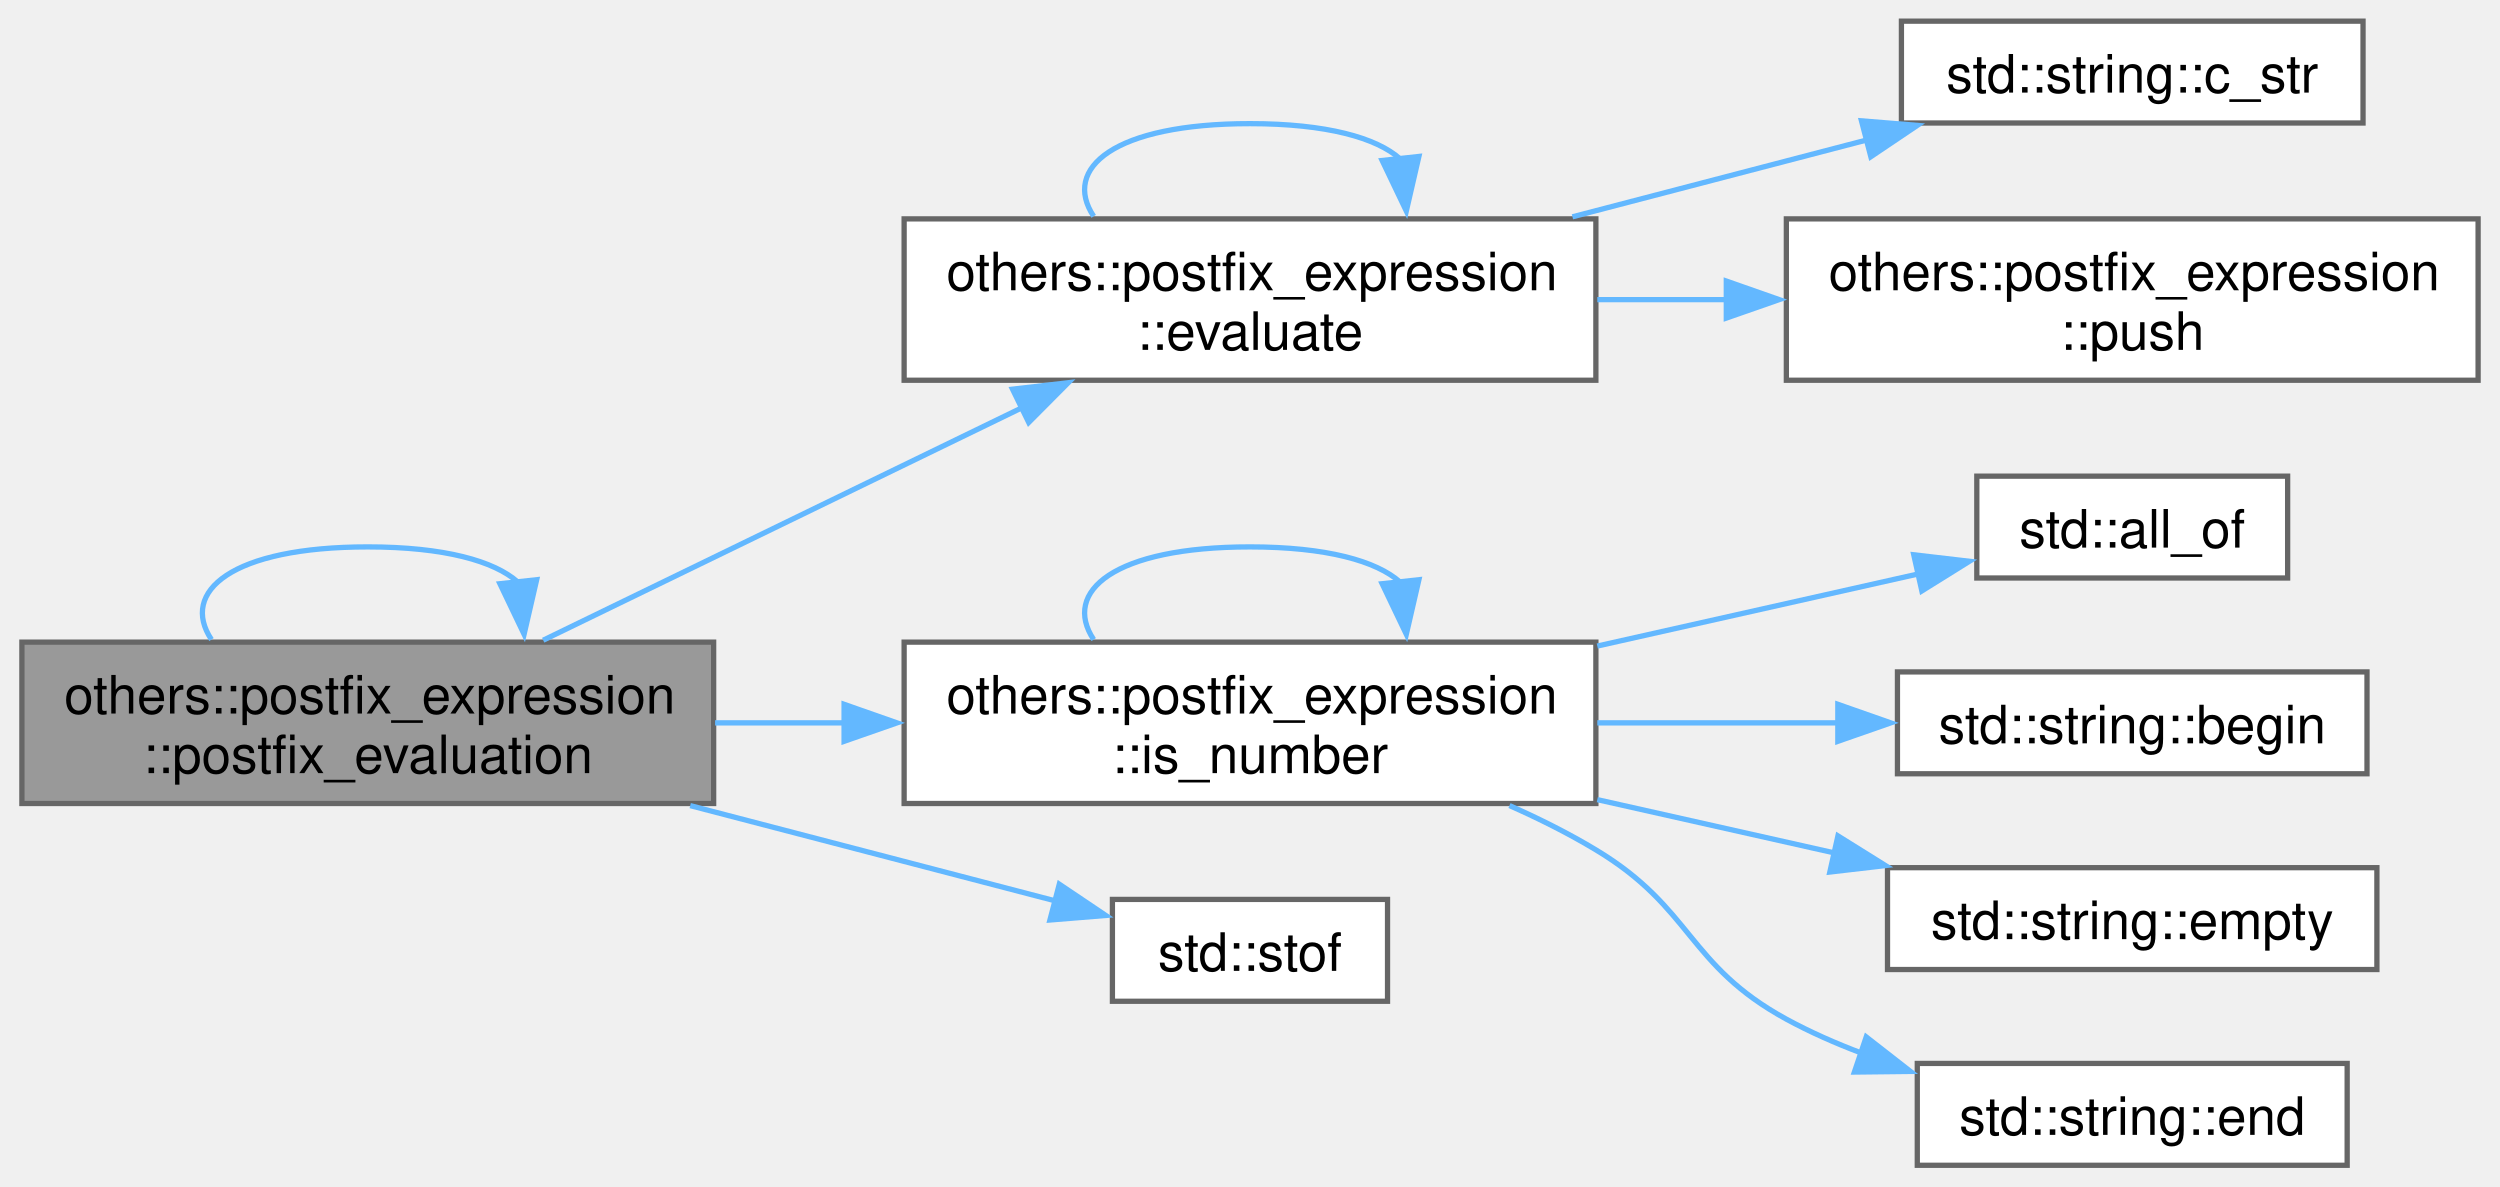
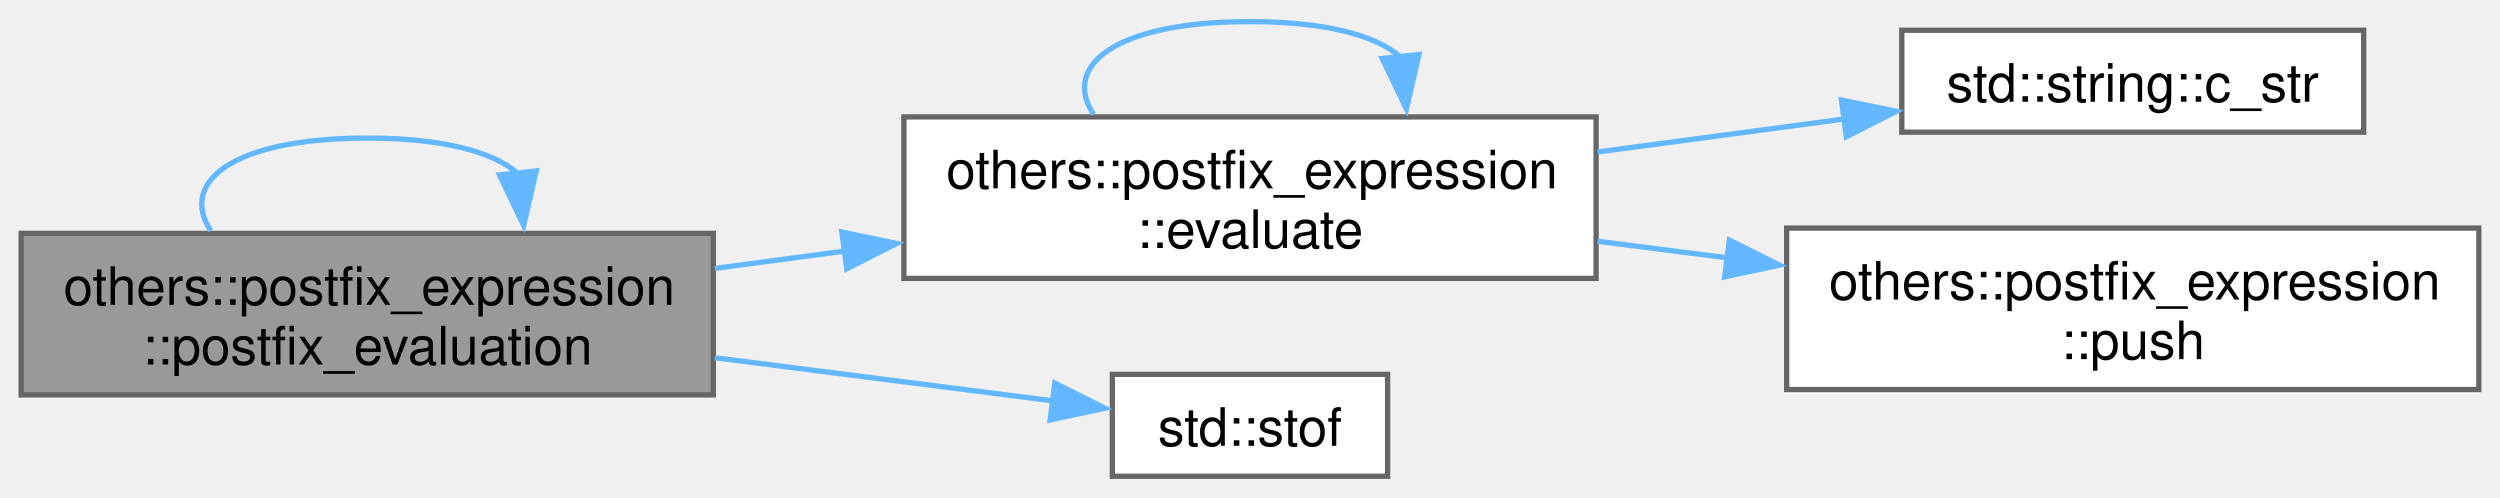
- <svg xmlns="http://www.w3.org/2000/svg" xmlns:xlink="http://www.w3.org/1999/xlink" width="472pt" height="224pt" viewBox="0.00 0.00 472.25 224.25">
-   <g id="graph0" class="graph" transform="scale(1 1) rotate(0) translate(4 220.25)">
+ <svg xmlns="http://www.w3.org/2000/svg" xmlns:xlink="http://www.w3.org/1999/xlink" width="472pt" height="94pt" viewBox="0.00 0.00 472.25 93.88">
+   <g id="graph0" class="graph" transform="scale(1 1) rotate(0) translate(4 89.88)">
    <g id="node1" class="node">
      <g id="a_node1">
        <a xlink:title="Postfix Evaluation algorithm to compute the value from given input array.">
-           <polygon fill="#999999" stroke="#666666" points="130.75,-98.88 0,-98.88 0,-68.38 130.75,-68.38 130.75,-98.88" />
-           <text text-anchor="start" x="8" y="-85.38" font-family="Helvetica,sans-Serif" font-size="10.00">others::postfix_expression</text>
-           <text text-anchor="middle" x="65.38" y="-74.12" font-family="Helvetica,sans-Serif" font-size="10.00">::postfix_evaluation</text>
+           <polygon fill="#999999" stroke="#666666" points="130.75,-45.88 0,-45.88 0,-15.37 130.75,-15.37 130.75,-45.88" />
+           <text text-anchor="start" x="8" y="-32.38" font-family="Helvetica,sans-Serif" font-size="10.00">others::postfix_expression</text>
+           <text text-anchor="middle" x="65.38" y="-21.12" font-family="Helvetica,sans-Serif" font-size="10.00">::postfix_evaluation</text>
        </a>
      </g>
    </g>
-     <g id="edge11" class="edge">
-       <path fill="none" stroke="#63b8ff" d="M35.83,-99.36C29.8,-108.43 39.65,-116.88 65.38,-116.88 79.85,-116.88 89.3,-114.2 93.72,-110.25" />
-       <polygon fill="#63b8ff" stroke="#63b8ff" points="97.3,-110.68 94.92,-100.36 90.35,-109.92 97.3,-110.68" />
+     <g id="edge5" class="edge">
+       <path fill="none" stroke="#63b8ff" d="M35.83,-46.36C29.8,-55.43 39.65,-63.88 65.38,-63.88 79.85,-63.88 89.3,-61.2 93.72,-57.25" />
+       <polygon fill="#63b8ff" stroke="#63b8ff" points="97.3,-57.68 94.92,-47.36 90.35,-56.92 97.3,-57.68" />
    </g>
    <g id="node2" class="node">
      <g id="a_node2">
        <a xlink:href="../../d7/d75/postfix__evaluation_8cpp.html#a59fd597e0ea394abe027ced4d2ea3338" target="_top" xlink:title="Evaluate answer using given last two operands from and operation.">
-           <polygon fill="white" stroke="#666666" points="297.5,-178.88 166.75,-178.88 166.75,-148.38 297.5,-148.38 297.5,-178.88" />
-           <text text-anchor="start" x="174.75" y="-165.38" font-family="Helvetica,sans-Serif" font-size="10.00">others::postfix_expression</text>
-           <text text-anchor="middle" x="232.12" y="-154.12" font-family="Helvetica,sans-Serif" font-size="10.00">::evaluate</text>
+           <polygon fill="white" stroke="#666666" points="297.5,-67.88 166.75,-67.88 166.75,-37.38 297.5,-37.38 297.5,-67.88" />
+           <text text-anchor="start" x="174.75" y="-54.38" font-family="Helvetica,sans-Serif" font-size="10.00">others::postfix_expression</text>
+           <text text-anchor="middle" x="232.12" y="-43.12" font-family="Helvetica,sans-Serif" font-size="10.00">::evaluate</text>
        </a>
      </g>
    </g>
    <g id="edge1" class="edge">
-       <path fill="none" stroke="#63b8ff" d="M98.53,-99.24C124.42,-111.81 161,-129.57 189.18,-143.26" />
-       <polygon fill="#63b8ff" stroke="#63b8ff" points="187.24,-146.69 197.77,-147.91 190.3,-140.4 187.24,-146.69" />
+       <path fill="none" stroke="#63b8ff" d="M131.02,-39.26C139.1,-40.34 147.43,-41.45 155.66,-42.55" />
+       <polygon fill="#63b8ff" stroke="#63b8ff" points="155.02,-46.13 165.4,-43.98 155.95,-39.19 155.02,-46.13" />
    </g>
    <g id="node5" class="node">
      <g id="a_node5">
-         <a xlink:href="../../d7/d75/postfix__evaluation_8cpp.html#a4c27f949c9d6659be9f5bd2ccbe1360a" target="_top" xlink:title="Checks if scanned string is a number.">
-           <polygon fill="white" stroke="#666666" points="297.5,-98.88 166.75,-98.88 166.75,-68.38 297.5,-68.38 297.5,-98.88" />
-           <text text-anchor="start" x="174.75" y="-85.38" font-family="Helvetica,sans-Serif" font-size="10.00">others::postfix_expression</text>
-           <text text-anchor="middle" x="232.12" y="-74.12" font-family="Helvetica,sans-Serif" font-size="10.00">::is_number</text>
+         <a target="_blank" xlink:href="http://en.cppreference.com/w/cpp/string/basic_string/stof.html#" xlink:title=" ">
+           <polygon fill="white" stroke="#666666" points="258.12,-19.25 206.12,-19.25 206.12,0 258.12,0 258.12,-19.25" />
+           <text text-anchor="middle" x="232.12" y="-5.75" font-family="Helvetica,sans-Serif" font-size="10.00">std::stof</text>
        </a>
      </g>
    </g>
-     <g id="edge5" class="edge">
-       <path fill="none" stroke="#63b8ff" d="M131.02,-83.62C139.1,-83.62 147.43,-83.62 155.66,-83.62" />
-       <polygon fill="#63b8ff" stroke="#63b8ff" points="155.4,-87.13 165.4,-83.62 155.4,-80.13 155.4,-87.13" />
-     </g>
-     <g id="node10" class="node">
-       <g id="a_node10">
-         <a target="_blank" xlink:href="http://en.cppreference.com/w/cpp/string/basic_string/stof.html#" xlink:title=" ">
-           <polygon fill="white" stroke="#666666" points="258.12,-50.25 206.12,-50.25 206.12,-31 258.12,-31 258.12,-50.25" />
-           <text text-anchor="middle" x="232.12" y="-36.75" font-family="Helvetica,sans-Serif" font-size="10.00">std::stof</text>
-         </a>
-       </g>
-     </g>
-     <g id="edge12" class="edge">
-       <path fill="none" stroke="#63b8ff" d="M126.32,-67.98C149.45,-61.94 175.14,-55.24 195.3,-49.98" />
-       <polygon fill="#63b8ff" stroke="#63b8ff" points="196.08,-53.13 204.87,-47.22 194.31,-46.36 196.08,-53.13" />
+     <g id="edge6" class="edge">
+       <path fill="none" stroke="#63b8ff" d="M131.02,-22.39C152.77,-19.61 176.25,-16.62 195,-14.23" />
+       <polygon fill="#63b8ff" stroke="#63b8ff" points="195.25,-17.6 204.73,-12.86 194.37,-10.65 195.25,-17.6" />
    </g>
    <g id="edge3" class="edge">
-       <path fill="none" stroke="#63b8ff" d="M202.58,-179.36C196.55,-188.43 206.4,-196.88 232.12,-196.88 246.6,-196.88 256.05,-194.2 260.47,-190.25" />
-       <polygon fill="#63b8ff" stroke="#63b8ff" points="264.05,-190.68 261.67,-180.36 257.1,-189.92 264.05,-190.68" />
+       <path fill="none" stroke="#63b8ff" d="M202.58,-68.36C196.55,-77.43 206.4,-85.88 232.12,-85.88 246.6,-85.88 256.05,-83.2 260.47,-79.25" />
+       <polygon fill="#63b8ff" stroke="#63b8ff" points="264.05,-79.68 261.67,-69.36 257.1,-78.92 264.05,-79.68" />
    </g>
    <g id="node3" class="node">
      <g id="a_node3">
        <a target="_blank" xlink:href="http://en.cppreference.com/w/cpp/string/basic_string/c_str.html#" xlink:title=" ">
-           <polygon fill="white" stroke="#666666" points="442.5,-216.25 355.25,-216.25 355.25,-197 442.5,-197 442.5,-216.25" />
-           <text text-anchor="middle" x="398.88" y="-202.75" font-family="Helvetica,sans-Serif" font-size="10.00">std::string::c_str</text>
+           <polygon fill="white" stroke="#666666" points="442.5,-84.25 355.25,-84.25 355.25,-65 442.5,-65 442.5,-84.25" />
+           <text text-anchor="middle" x="398.88" y="-70.75" font-family="Helvetica,sans-Serif" font-size="10.00">std::string::c_str</text>
        </a>
      </g>
    </g>
    <g id="edge2" class="edge">
-       <path fill="none" stroke="#63b8ff" d="M293.07,-179.27C311.36,-184.04 331.24,-189.23 348.72,-193.8" />
-       <polygon fill="#63b8ff" stroke="#63b8ff" points="347.7,-197.41 358.26,-196.55 349.47,-190.63 347.7,-197.41" />
+       <path fill="none" stroke="#63b8ff" d="M297.77,-61.26C313.29,-63.33 329.7,-65.52 344.63,-67.52" />
+       <polygon fill="#63b8ff" stroke="#63b8ff" points="343.84,-71.07 354.22,-68.93 344.77,-64.14 343.84,-71.07" />
    </g>
    <g id="node4" class="node">
      <g id="a_node4">
        <a xlink:href="../../d7/d75/postfix__evaluation_8cpp.html#ad77f8c9cc594975756838d498c237cea" target="_top" xlink:title="Pushing operand, also called the number in the array to the stack.">
-           <polygon fill="white" stroke="#666666" points="464.25,-178.88 333.5,-178.88 333.5,-148.38 464.25,-148.38 464.25,-178.88" />
-           <text text-anchor="start" x="341.5" y="-165.38" font-family="Helvetica,sans-Serif" font-size="10.00">others::postfix_expression</text>
-           <text text-anchor="middle" x="398.88" y="-154.12" font-family="Helvetica,sans-Serif" font-size="10.00">::push</text>
+           <polygon fill="white" stroke="#666666" points="464.25,-46.88 333.5,-46.88 333.5,-16.38 464.25,-16.38 464.25,-46.88" />
+           <text text-anchor="start" x="341.5" y="-33.38" font-family="Helvetica,sans-Serif" font-size="10.00">others::postfix_expression</text>
+           <text text-anchor="middle" x="398.88" y="-22.12" font-family="Helvetica,sans-Serif" font-size="10.00">::push</text>
        </a>
      </g>
    </g>
    <g id="edge4" class="edge">
-       <path fill="none" stroke="#63b8ff" d="M297.77,-163.62C305.85,-163.62 314.18,-163.62 322.41,-163.62" />
-       <polygon fill="#63b8ff" stroke="#63b8ff" points="322.15,-167.13 332.15,-163.62 322.15,-160.13 322.15,-167.13" />
-     </g>
-     <g id="edge10" class="edge">
-       <path fill="none" stroke="#63b8ff" d="M202.58,-99.36C196.55,-108.43 206.4,-116.88 232.12,-116.88 246.6,-116.88 256.05,-114.2 260.47,-110.25" />
-       <polygon fill="#63b8ff" stroke="#63b8ff" points="264.05,-110.68 261.67,-100.36 257.1,-109.92 264.05,-110.68" />
-     </g>
-     <g id="node6" class="node">
-       <g id="a_node6">
-         <a target="_blank" xlink:href="http://en.cppreference.com/w/cpp/algorithm/all_any_none_of.html#" xlink:title=" ">
-           <polygon fill="white" stroke="#666666" points="428.25,-130.25 369.5,-130.25 369.5,-111 428.25,-111 428.25,-130.25" />
-           <text text-anchor="middle" x="398.88" y="-116.75" font-family="Helvetica,sans-Serif" font-size="10.00">std::all_of</text>
-         </a>
-       </g>
-     </g>
-     <g id="edge6" class="edge">
-       <path fill="none" stroke="#63b8ff" d="M297.77,-98.14C318.32,-102.76 340.41,-107.72 358.61,-111.81" />
-       <polygon fill="#63b8ff" stroke="#63b8ff" points="357.58,-115.39 368.1,-114.16 359.11,-108.56 357.58,-115.39" />
-     </g>
-     <g id="node7" class="node">
-       <g id="a_node7">
-         <a target="_blank" xlink:href="http://en.cppreference.com/w/cpp/string/basic_string/begin.html#" xlink:title=" ">
-           <polygon fill="white" stroke="#666666" points="443.25,-93.25 354.5,-93.25 354.5,-74 443.25,-74 443.25,-93.25" />
-           <text text-anchor="middle" x="398.88" y="-79.75" font-family="Helvetica,sans-Serif" font-size="10.00">std::string::begin</text>
-         </a>
-       </g>
-     </g>
-     <g id="edge7" class="edge">
-       <path fill="none" stroke="#63b8ff" d="M297.77,-83.62C312.85,-83.62 328.77,-83.62 343.37,-83.62" />
-       <polygon fill="#63b8ff" stroke="#63b8ff" points="343.23,-87.13 353.23,-83.62 343.23,-80.13 343.23,-87.13" />
-     </g>
-     <g id="node8" class="node">
-       <g id="a_node8">
-         <a target="_blank" xlink:href="http://en.cppreference.com/w/cpp/string/basic_string/empty.html#" xlink:title=" ">
-           <polygon fill="white" stroke="#666666" points="445.12,-56.25 352.62,-56.25 352.62,-37 445.12,-37 445.12,-56.25" />
-           <text text-anchor="middle" x="398.88" y="-42.75" font-family="Helvetica,sans-Serif" font-size="10.00">std::string::empty</text>
-         </a>
-       </g>
-     </g>
-     <g id="edge8" class="edge">
-       <path fill="none" stroke="#63b8ff" d="M297.77,-69.11C312.56,-65.78 328.16,-62.28 342.53,-59.05" />
-       <polygon fill="#63b8ff" stroke="#63b8ff" points="343.25,-62.26 352.24,-56.65 341.72,-55.43 343.25,-62.26" />
-     </g>
-     <g id="node9" class="node">
-       <g id="a_node9">
-         <a target="_blank" xlink:href="http://en.cppreference.com/w/cpp/string/basic_string/end.html#" xlink:title=" ">
-           <polygon fill="white" stroke="#666666" points="439.5,-19.25 358.25,-19.25 358.25,0 439.5,0 439.5,-19.25" />
-           <text text-anchor="middle" x="398.88" y="-5.75" font-family="Helvetica,sans-Serif" font-size="10.00">std::string::end</text>
-         </a>
-       </g>
-     </g>
-     <g id="edge9" class="edge">
-       <path fill="none" stroke="#63b8ff" d="M281.17,-67.99C286.82,-65.49 292.39,-62.7 297.5,-59.62 315.84,-48.59 314.71,-37.88 333.5,-27.62 337.98,-25.18 342.81,-23.05 347.75,-21.19" />
-       <polygon fill="#63b8ff" stroke="#63b8ff" points="348.6,-24.26 356.96,-17.74 346.36,-17.62 348.6,-24.26" />
+       <path fill="none" stroke="#63b8ff" d="M297.77,-44.39C305.85,-43.35 314.18,-42.29 322.41,-41.24" />
+       <polygon fill="#63b8ff" stroke="#63b8ff" points="322.67,-44.61 332.15,-39.88 321.79,-37.67 322.67,-44.61" />
    </g>
  </g>
</svg>
